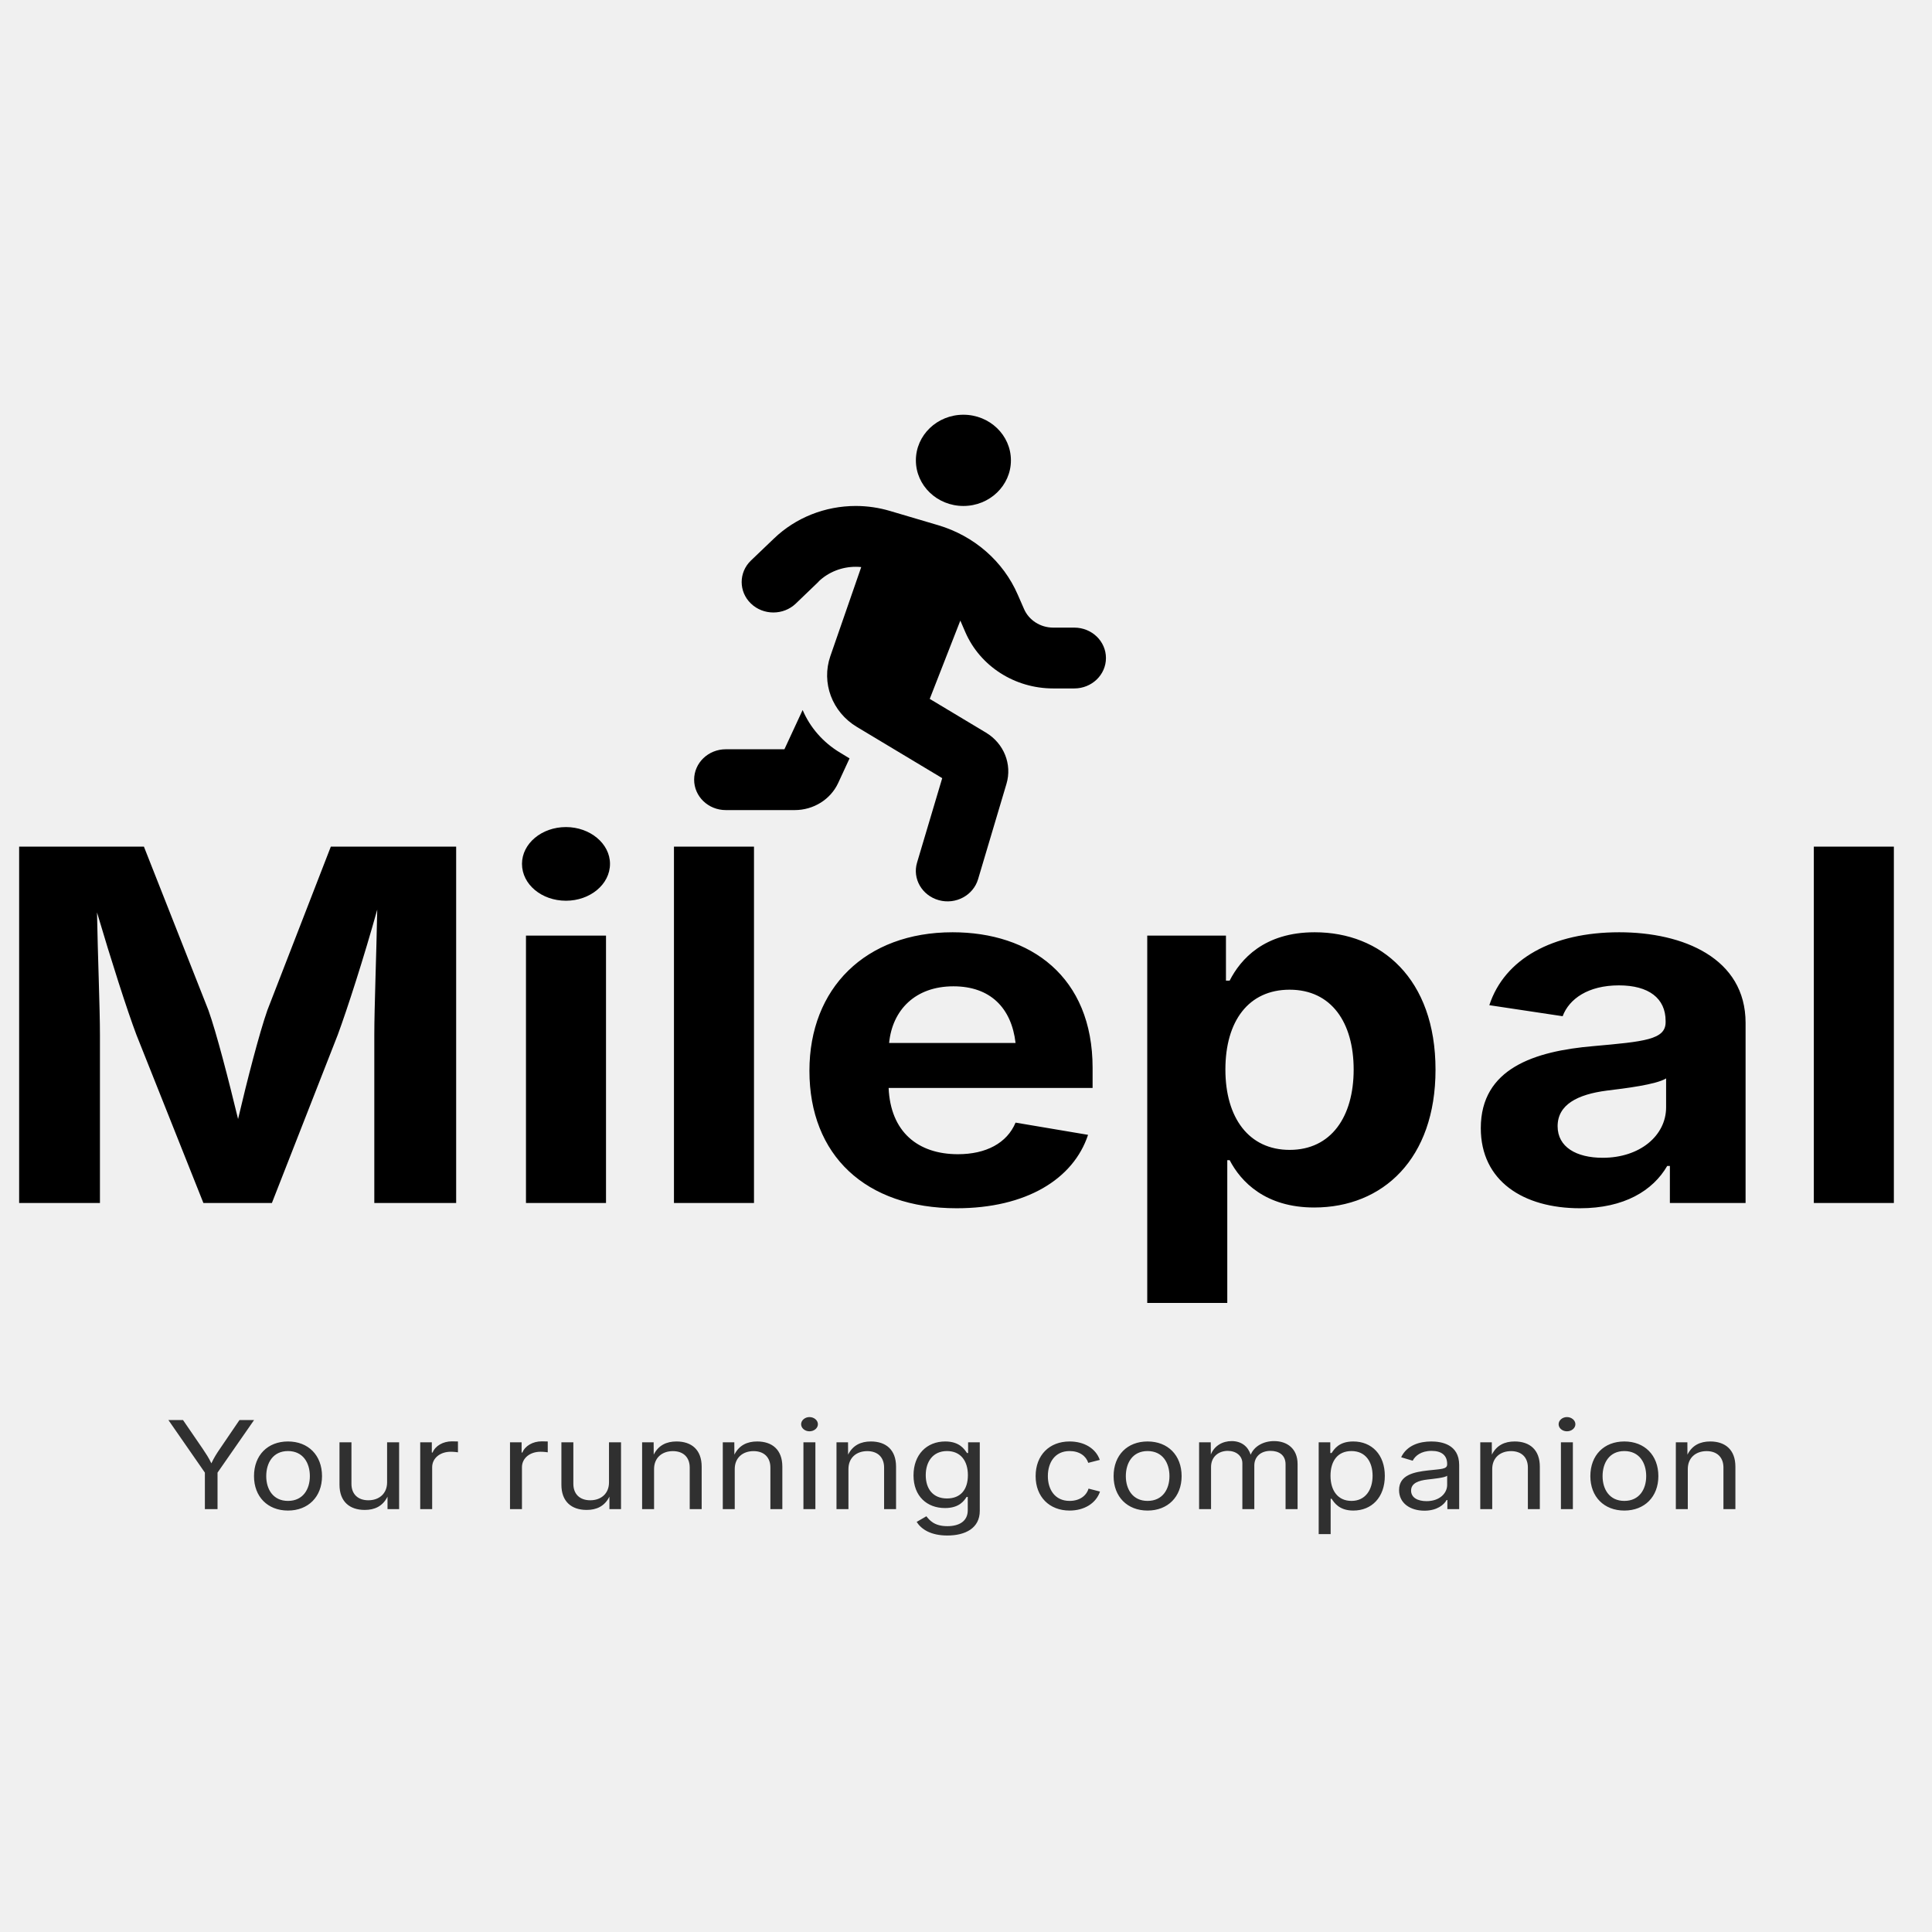
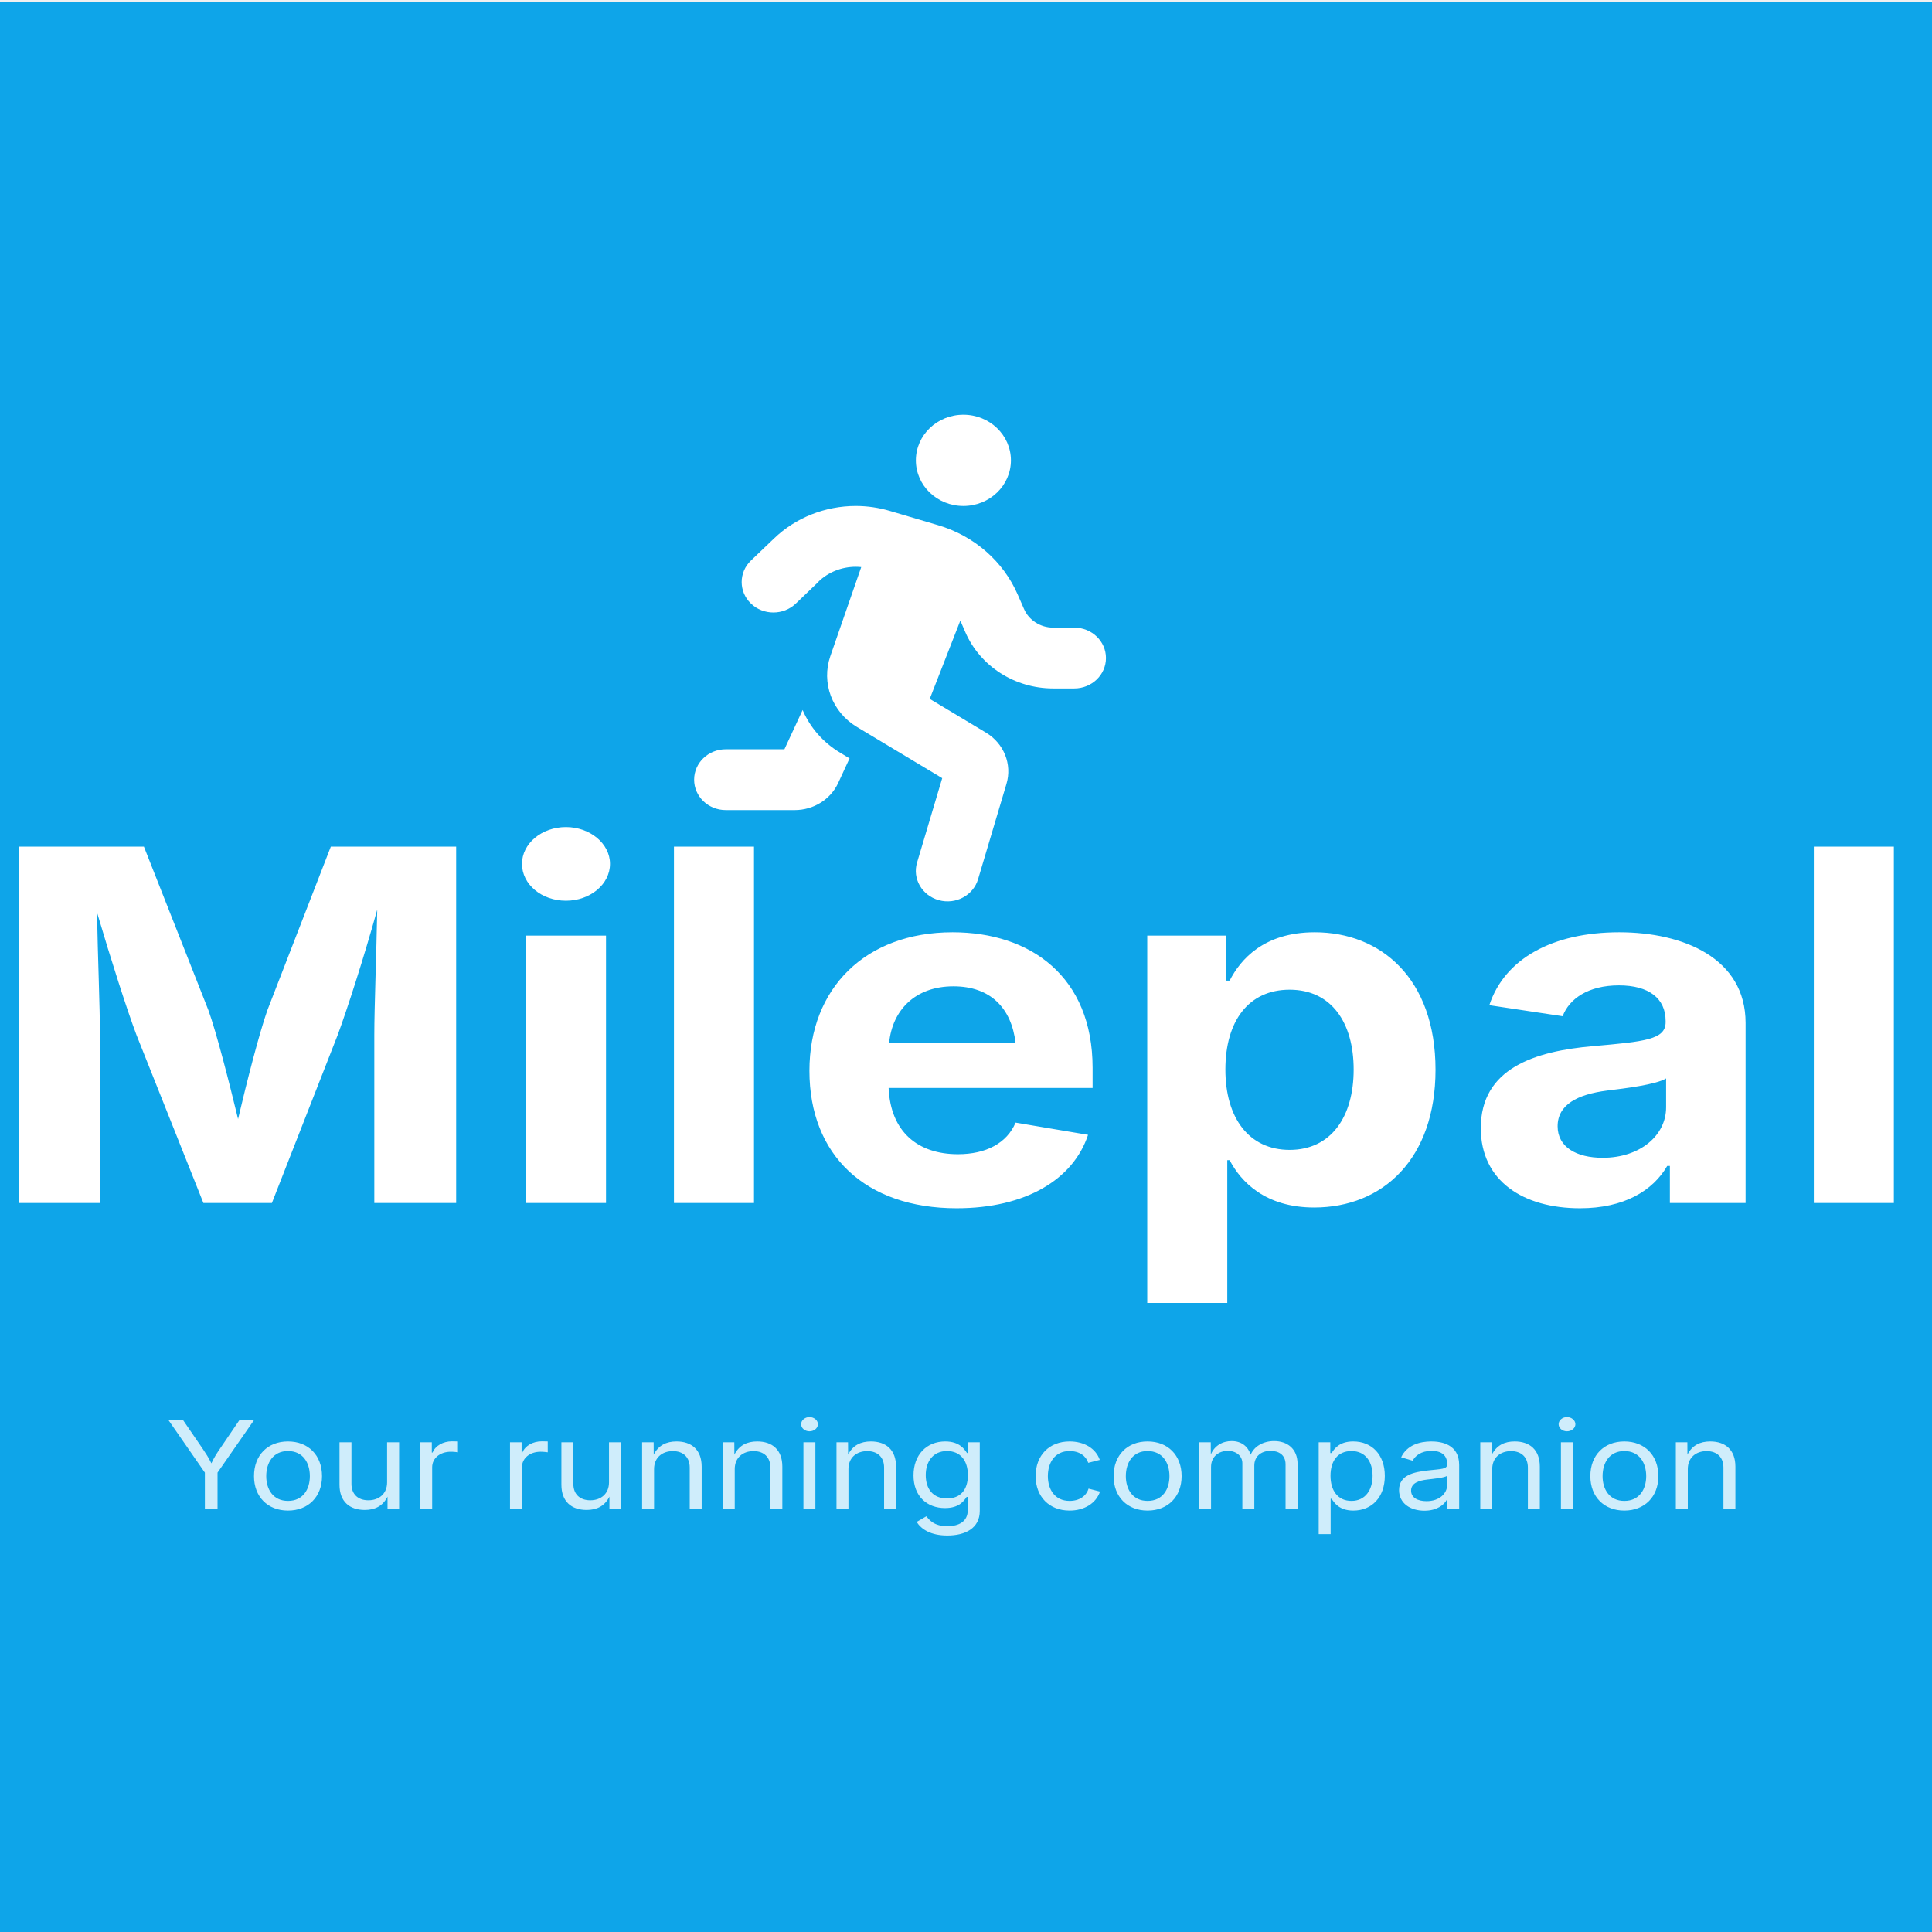
<svg xmlns="http://www.w3.org/2000/svg" width="456" height="456" viewBox="0 0 456 456" version="1.1" id="svg3">
  <defs id="defs3" />
-   <text x="213.563" y="299.81" font-family="system-ui, -apple-system, sans-serif" font-size="48" font-weight="bold" text-anchor="middle" fill="white" id="text2" style="font-style:normal;font-variant:normal;font-weight:bold;font-stretch:normal;font-size:122.061px;font-family:system-ui, '-apple-system', sans-serif;-inkscape-font-specification:'system-ui, -apple-system, sans-serif, Bold';font-variant-ligatures:normal;font-variant-caps:normal;font-variant-numeric:normal;font-variant-east-asian:normal;text-anchor:middle;fill:#000000;fill-opacity:1;stroke-width:1.907" transform="scale(1.055905,0.9470544)">Milepal</text>
-   <text x="213.563" y="376.099" font-family="system-ui, '-apple-system', sans-serif" font-size="30.515px" text-anchor="middle" fill="white" opacity="0.8" id="text3" style="fill:#000000;fill-opacity:1;stroke-width:1.907" transform="scale(1.055905,0.9470544)">Your running companion</text>
-   <path d="m 238.602,108.654 a 11.215,10.767 0 1 0 -22.431,0 11.215,10.767 0 1 0 22.431,0 z m -45.399,28.6 c 2.313,-2.221 5.468,-3.477 8.762,-3.477 0.444,0 0.888,0.022 1.308,0.067 l -7.29,21.018 c -2.173,6.281 0.397,13.19 6.262,16.711 l 20.141,12.091 -5.935,19.919 c -1.145,3.813 1.168,7.784 5.14,8.883 3.972,1.099 8.108,-1.122 9.253,-4.935 l 6.706,-22.521 c 1.379,-4.621 -0.608,-9.556 -4.837,-12.091 l -13.272,-7.963 7.22,-18.483 1.192,2.759 c 3.505,8.03 11.659,13.257 20.725,13.257 h 4.977 c 4.136,0 7.477,-3.208 7.477,-7.178 0,-3.97 -3.341,-7.178 -7.477,-7.178 h -4.977 c -3.014,0 -5.748,-1.75 -6.893,-4.419 l -1.472,-3.365 c -3.411,-7.873 -10.304,-13.885 -18.809,-16.397 l -11.379,-3.365 c -2.594,-0.763 -5.304,-1.166 -8.038,-1.166 -7.243,0 -14.206,2.759 -19.323,7.694 l -5.421,5.182 c -2.921,2.804 -2.921,7.358 0,10.161 2.921,2.804 7.664,2.804 10.585,0 l 5.397,-5.182 z m -8.061,39.591 h -13.832 c -4.136,0 -7.477,3.208 -7.477,7.178 0,3.97 3.341,7.178 7.477,7.178 h 16.262 c 4.439,0 8.458,-2.512 10.257,-6.393 l 2.687,-5.81 -2.22,-1.346 c -4.089,-2.445 -7.126,-6.012 -8.855,-10.072 z" id="path1-3" style="fill:#000000;stroke-width:0.229" />
+   <rect style="fill:#0ea5e9;fill-opacity:1;fill-rule:evenodd;stroke-width:1.001" id="rect1" width="456.791" height="455.814" x="3.7642093e-07" y="0.489" />
+   <text x="213.563" y="299.81" font-family="system-ui, -apple-system, sans-serif" font-size="48" font-weight="bold" text-anchor="middle" fill="white" id="text2" style="font-style:normal;font-variant:normal;font-weight:bold;font-stretch:normal;font-size:122.061px;font-family:system-ui, '-apple-system', sans-serif;-inkscape-font-specification:'system-ui, -apple-system, sans-serif, Bold';font-variant-ligatures:normal;font-variant-caps:normal;font-variant-numeric:normal;font-variant-east-asian:normal;text-anchor:middle;fill:#ffffff;fill-opacity:1;stroke-width:1.907" transform="scale(1.055905,0.9470544)">Milepal</text>
+   <text x="213.563" y="376.099" font-family="system-ui, '-apple-system', sans-serif" font-size="30.515px" text-anchor="middle" fill="white" opacity="0.8" id="text3" style="fill:#ffffff;fill-opacity:1;stroke-width:1.907" transform="scale(1.055905,0.9470544)">Your running companion</text>
+   <path d="m 238.602,108.654 a 11.215,10.767 0 1 0 -22.431,0 11.215,10.767 0 1 0 22.431,0 z m -45.399,28.6 c 2.313,-2.221 5.468,-3.477 8.762,-3.477 0.444,0 0.888,0.022 1.308,0.067 l -7.29,21.018 c -2.173,6.281 0.397,13.19 6.262,16.711 l 20.141,12.091 -5.935,19.919 c -1.145,3.813 1.168,7.784 5.14,8.883 3.972,1.099 8.108,-1.122 9.253,-4.935 l 6.706,-22.521 c 1.379,-4.621 -0.608,-9.556 -4.837,-12.091 l -13.272,-7.963 7.22,-18.483 1.192,2.759 c 3.505,8.03 11.659,13.257 20.725,13.257 h 4.977 c 4.136,0 7.477,-3.208 7.477,-7.178 0,-3.97 -3.341,-7.178 -7.477,-7.178 h -4.977 c -3.014,0 -5.748,-1.75 -6.893,-4.419 l -1.472,-3.365 c -3.411,-7.873 -10.304,-13.885 -18.809,-16.397 l -11.379,-3.365 c -2.594,-0.763 -5.304,-1.166 -8.038,-1.166 -7.243,0 -14.206,2.759 -19.323,7.694 l -5.421,5.182 c -2.921,2.804 -2.921,7.358 0,10.161 2.921,2.804 7.664,2.804 10.585,0 l 5.397,-5.182 z m -8.061,39.591 h -13.832 c -4.136,0 -7.477,3.208 -7.477,7.178 0,3.97 3.341,7.178 7.477,7.178 h 16.262 c 4.439,0 8.458,-2.512 10.257,-6.393 l 2.687,-5.81 -2.22,-1.346 c -4.089,-2.445 -7.126,-6.012 -8.855,-10.072 z" id="path1-3" style="fill:#ffffff;stroke-width:0.229" />
</svg>
